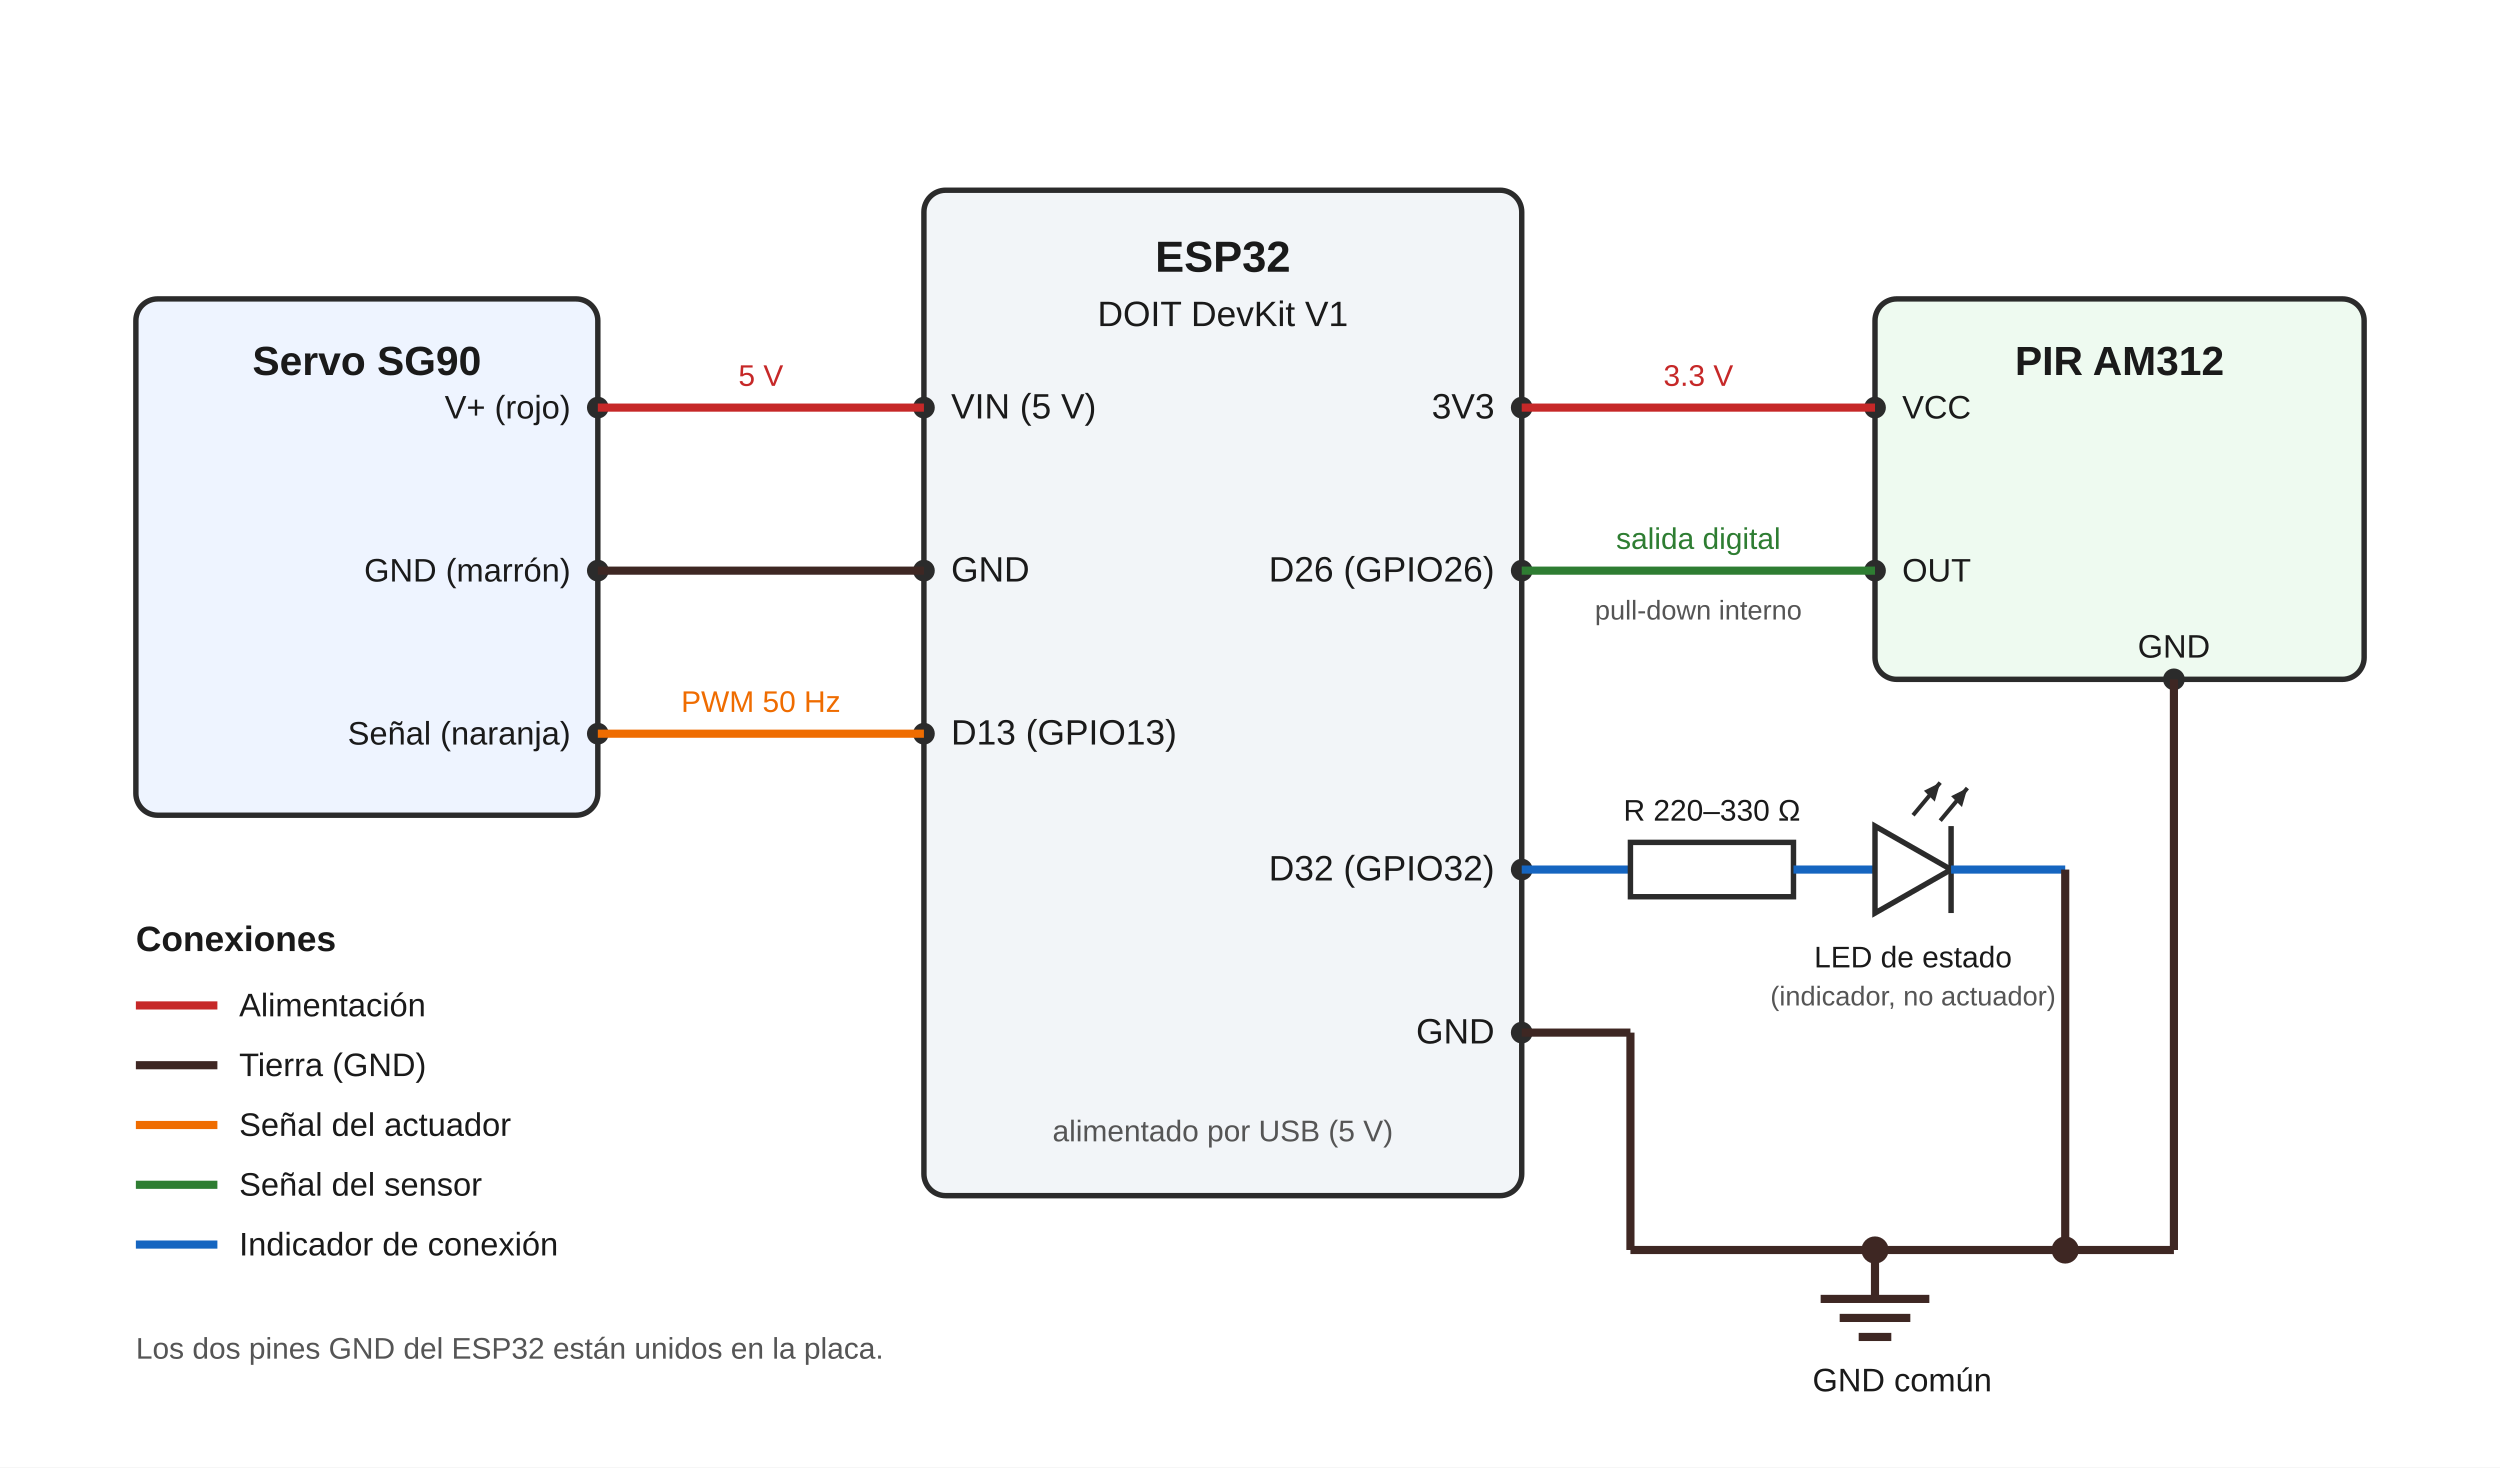
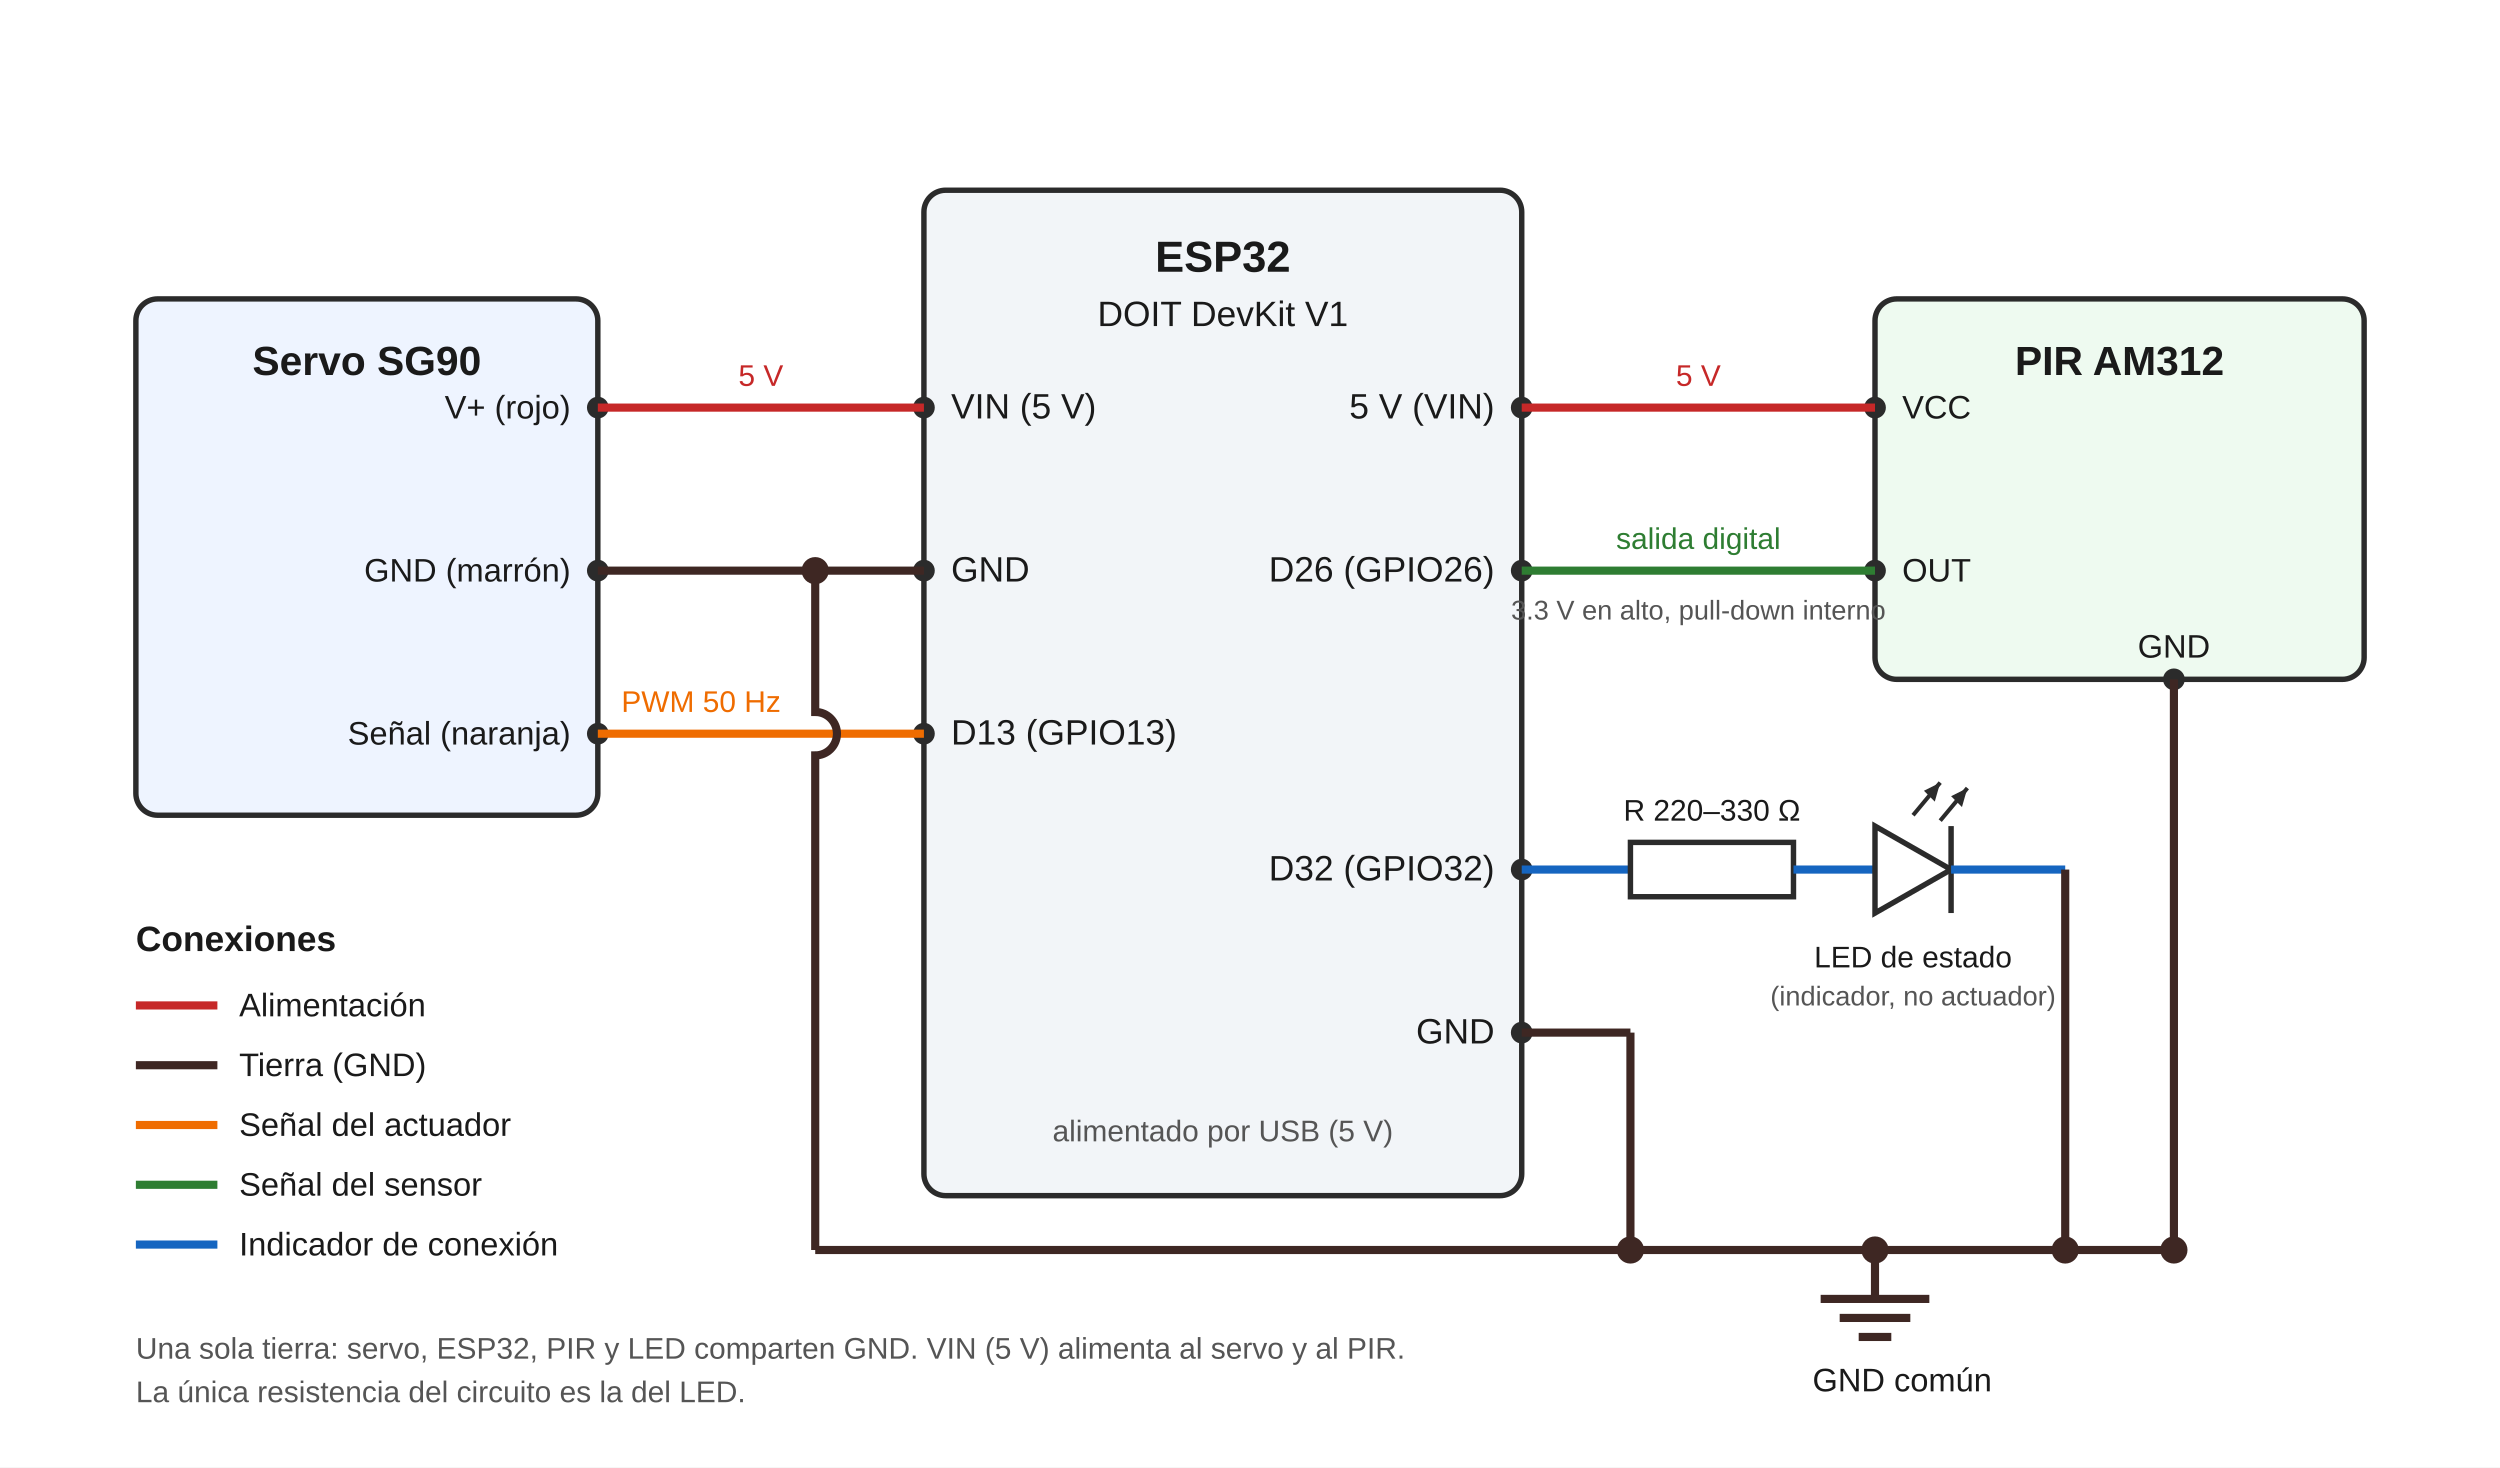
<svg xmlns="http://www.w3.org/2000/svg" viewBox="0 0 920 540" width="920" height="540" font-family="Arial, Helvetica, sans-serif">
  <rect x="0" y="0" width="920" height="540" fill="#ffffff" />
  <rect x="340" y="70" width="220" height="370" rx="8" fill="#f2f5f8" stroke="#2b2b2b" stroke-width="2" />
  <text x="450" y="100" text-anchor="middle" font-size="16" font-weight="bold" fill="#1a1a1a">ESP32</text>
  <text x="450" y="120" text-anchor="middle" font-size="13" fill="#1a1a1a">DOIT DevKit V1</text>
  <text x="450" y="420" text-anchor="middle" font-size="11" fill="#555555">alimentado por USB (5 V)</text>
  <circle cx="340" cy="150" r="4" fill="#2b2b2b" />
  <text x="350" y="154" font-size="13" fill="#1a1a1a">VIN (5 V)</text>
  <circle cx="340" cy="210" r="4" fill="#2b2b2b" />
  <text x="350" y="214" font-size="13" fill="#1a1a1a">GND</text>
  <circle cx="340" cy="270" r="4" fill="#2b2b2b" />
  <text x="350" y="274" font-size="13" fill="#1a1a1a">D13 (GPIO13)</text>
  <circle cx="560" cy="150" r="4" fill="#2b2b2b" />
-   <text x="550" y="154" text-anchor="end" font-size="13" fill="#1a1a1a">3V3</text>
+   <text x="550" y="154" text-anchor="end" font-size="13" fill="#1a1a1a">5 V (VIN)</text>
  <circle cx="560" cy="210" r="4" fill="#2b2b2b" />
  <text x="550" y="214" text-anchor="end" font-size="13" fill="#1a1a1a">D26 (GPIO26)</text>
  <circle cx="560" cy="320" r="4" fill="#2b2b2b" />
  <text x="550" y="324" text-anchor="end" font-size="13" fill="#1a1a1a">D32 (GPIO32)</text>
  <circle cx="560" cy="380" r="4" fill="#2b2b2b" />
  <text x="550" y="384" text-anchor="end" font-size="13" fill="#1a1a1a">GND</text>
  <rect x="50" y="110" width="170" height="190" rx="8" fill="#eef4ff" stroke="#2b2b2b" stroke-width="2" />
  <text x="135" y="138" text-anchor="middle" font-size="15" font-weight="bold" fill="#1a1a1a">Servo SG90</text>
  <text x="210" y="154" text-anchor="end" font-size="12" fill="#1a1a1a">V+ (rojo)</text>
  <text x="210" y="214" text-anchor="end" font-size="12" fill="#1a1a1a">GND (marrón)</text>
  <text x="210" y="274" text-anchor="end" font-size="12" fill="#1a1a1a">Señal (naranja)</text>
  <circle cx="220" cy="150" r="4" fill="#2b2b2b" />
  <circle cx="220" cy="210" r="4" fill="#2b2b2b" />
  <circle cx="220" cy="270" r="4" fill="#2b2b2b" />
  <line x1="220" y1="150" x2="340" y2="150" stroke="#c62828" stroke-width="3" />
  <line x1="220" y1="210" x2="340" y2="210" stroke="#3e2723" stroke-width="3" />
  <line x1="220" y1="270" x2="340" y2="270" stroke="#ef6c00" stroke-width="3" />
  <text x="280" y="142" text-anchor="middle" font-size="11" fill="#c62828">5 V</text>
-   <text x="280" y="262" text-anchor="middle" font-size="11" fill="#ef6c00">PWM 50 Hz</text>
+   <text x="258" y="262" text-anchor="middle" font-size="11" fill="#ef6c00">PWM 50 Hz</text>
  <rect x="690" y="110" width="180" height="140" rx="8" fill="#eefaf0" stroke="#2b2b2b" stroke-width="2" />
  <text x="780" y="138" text-anchor="middle" font-size="15" font-weight="bold" fill="#1a1a1a">PIR AM312</text>
  <text x="700" y="154" font-size="12" fill="#1a1a1a">VCC</text>
  <text x="700" y="214" font-size="12" fill="#1a1a1a">OUT</text>
  <text x="800" y="242" text-anchor="middle" font-size="12" fill="#1a1a1a">GND</text>
  <circle cx="690" cy="150" r="4" fill="#2b2b2b" />
  <circle cx="690" cy="210" r="4" fill="#2b2b2b" />
  <circle cx="800" cy="250" r="4" fill="#2b2b2b" />
  <line x1="560" y1="150" x2="690" y2="150" stroke="#c62828" stroke-width="3" />
  <line x1="560" y1="210" x2="690" y2="210" stroke="#2e7d32" stroke-width="3" />
-   <text x="625" y="142" text-anchor="middle" font-size="11" fill="#c62828">3.3 V</text>
+   <text x="625" y="142" text-anchor="middle" font-size="11" fill="#c62828">5 V</text>
  <text x="625" y="202" text-anchor="middle" font-size="11" fill="#2e7d32">salida digital</text>
-   <text x="625" y="228" text-anchor="middle" font-size="10" fill="#555555">pull-down interno</text>
+   <text x="625" y="228" text-anchor="middle" font-size="10" fill="#555555">3.3 V en alto, pull-down interno</text>
  <line x1="560" y1="320" x2="600" y2="320" stroke="#1565c0" stroke-width="3" />
  <rect x="600" y="310" width="60" height="20" fill="#ffffff" stroke="#2b2b2b" stroke-width="2" />
  <text x="630" y="302" text-anchor="middle" font-size="11" fill="#1a1a1a">R 220–330 Ω</text>
  <line x1="660" y1="320" x2="690" y2="320" stroke="#1565c0" stroke-width="3" />
  <polygon points="690,304 690,336 718,320" fill="#ffffff" stroke="#2b2b2b" stroke-width="2" />
  <line x1="718" y1="304" x2="718" y2="336" stroke="#2b2b2b" stroke-width="2" />
  <line x1="704" y1="300" x2="714" y2="288" stroke="#2b2b2b" stroke-width="1.5" />
  <polygon points="714,288 708,291 712,295" fill="#2b2b2b" />
  <line x1="714" y1="302" x2="724" y2="290" stroke="#2b2b2b" stroke-width="1.5" />
  <polygon points="724,290 718,293 722,297" fill="#2b2b2b" />
  <text x="704" y="356" text-anchor="middle" font-size="11" fill="#1a1a1a">LED de estado</text>
  <text x="704" y="370" text-anchor="middle" font-size="10" fill="#555555">(indicador, no actuador)</text>
  <line x1="718" y1="320" x2="760" y2="320" stroke="#1565c0" stroke-width="3" />
  <line x1="760" y1="320" x2="760" y2="460" stroke="#3e2723" stroke-width="3" />
+   <path d="M300 210 V262 A8 8 0 0 1 300 278 V460" fill="none" stroke="#3e2723" stroke-width="3" />
+   <line x1="300" y1="460" x2="600" y2="460" stroke="#3e2723" stroke-width="3" />
+   <circle cx="300" cy="210" r="5" fill="#3e2723" />
+   <circle cx="600" cy="460" r="5" fill="#3e2723" />
+   <circle cx="800" cy="460" r="5" fill="#3e2723" />
  <line x1="560" y1="380" x2="600" y2="380" stroke="#3e2723" stroke-width="3" />
  <line x1="600" y1="380" x2="600" y2="460" stroke="#3e2723" stroke-width="3" />
  <line x1="800" y1="250" x2="800" y2="460" stroke="#3e2723" stroke-width="3" />
  <line x1="600" y1="460" x2="800" y2="460" stroke="#3e2723" stroke-width="3" />
  <circle cx="760" cy="460" r="5" fill="#3e2723" />
  <line x1="690" y1="460" x2="690" y2="478" stroke="#3e2723" stroke-width="3" />
  <line x1="670" y1="478" x2="710" y2="478" stroke="#3e2723" stroke-width="3" />
  <line x1="677" y1="485" x2="703" y2="485" stroke="#3e2723" stroke-width="3" />
  <line x1="684" y1="492" x2="696" y2="492" stroke="#3e2723" stroke-width="3" />
  <circle cx="690" cy="460" r="5" fill="#3e2723" />
  <text x="700" y="512" text-anchor="middle" font-size="12" fill="#1a1a1a">GND común</text>
  <text x="50" y="350" font-size="13" font-weight="bold" fill="#1a1a1a">Conexiones</text>
  <line x1="50" y1="370" x2="80" y2="370" stroke="#c62828" stroke-width="3" />
  <text x="88" y="374" font-size="12" fill="#1a1a1a">Alimentación</text>
  <line x1="50" y1="392" x2="80" y2="392" stroke="#3e2723" stroke-width="3" />
  <text x="88" y="396" font-size="12" fill="#1a1a1a">Tierra (GND)</text>
  <line x1="50" y1="414" x2="80" y2="414" stroke="#ef6c00" stroke-width="3" />
  <text x="88" y="418" font-size="12" fill="#1a1a1a">Señal del actuador</text>
  <line x1="50" y1="436" x2="80" y2="436" stroke="#2e7d32" stroke-width="3" />
  <text x="88" y="440" font-size="12" fill="#1a1a1a">Señal del sensor</text>
  <line x1="50" y1="458" x2="80" y2="458" stroke="#1565c0" stroke-width="3" />
  <text x="88" y="462" font-size="12" fill="#1a1a1a">Indicador de conexión</text>
-   <text x="50" y="500" font-size="11" fill="#555555">Los dos pines GND del ESP32 están unidos en la placa.</text>
+   <text x="50" y="500" font-size="11" fill="#555555">Una sola tierra: servo, ESP32, PIR y LED comparten GND. VIN (5 V) alimenta al servo y al PIR.</text>
+   <text x="50" y="516" font-size="11" fill="#555555">La única resistencia del circuito es la del LED.</text>
</svg>
